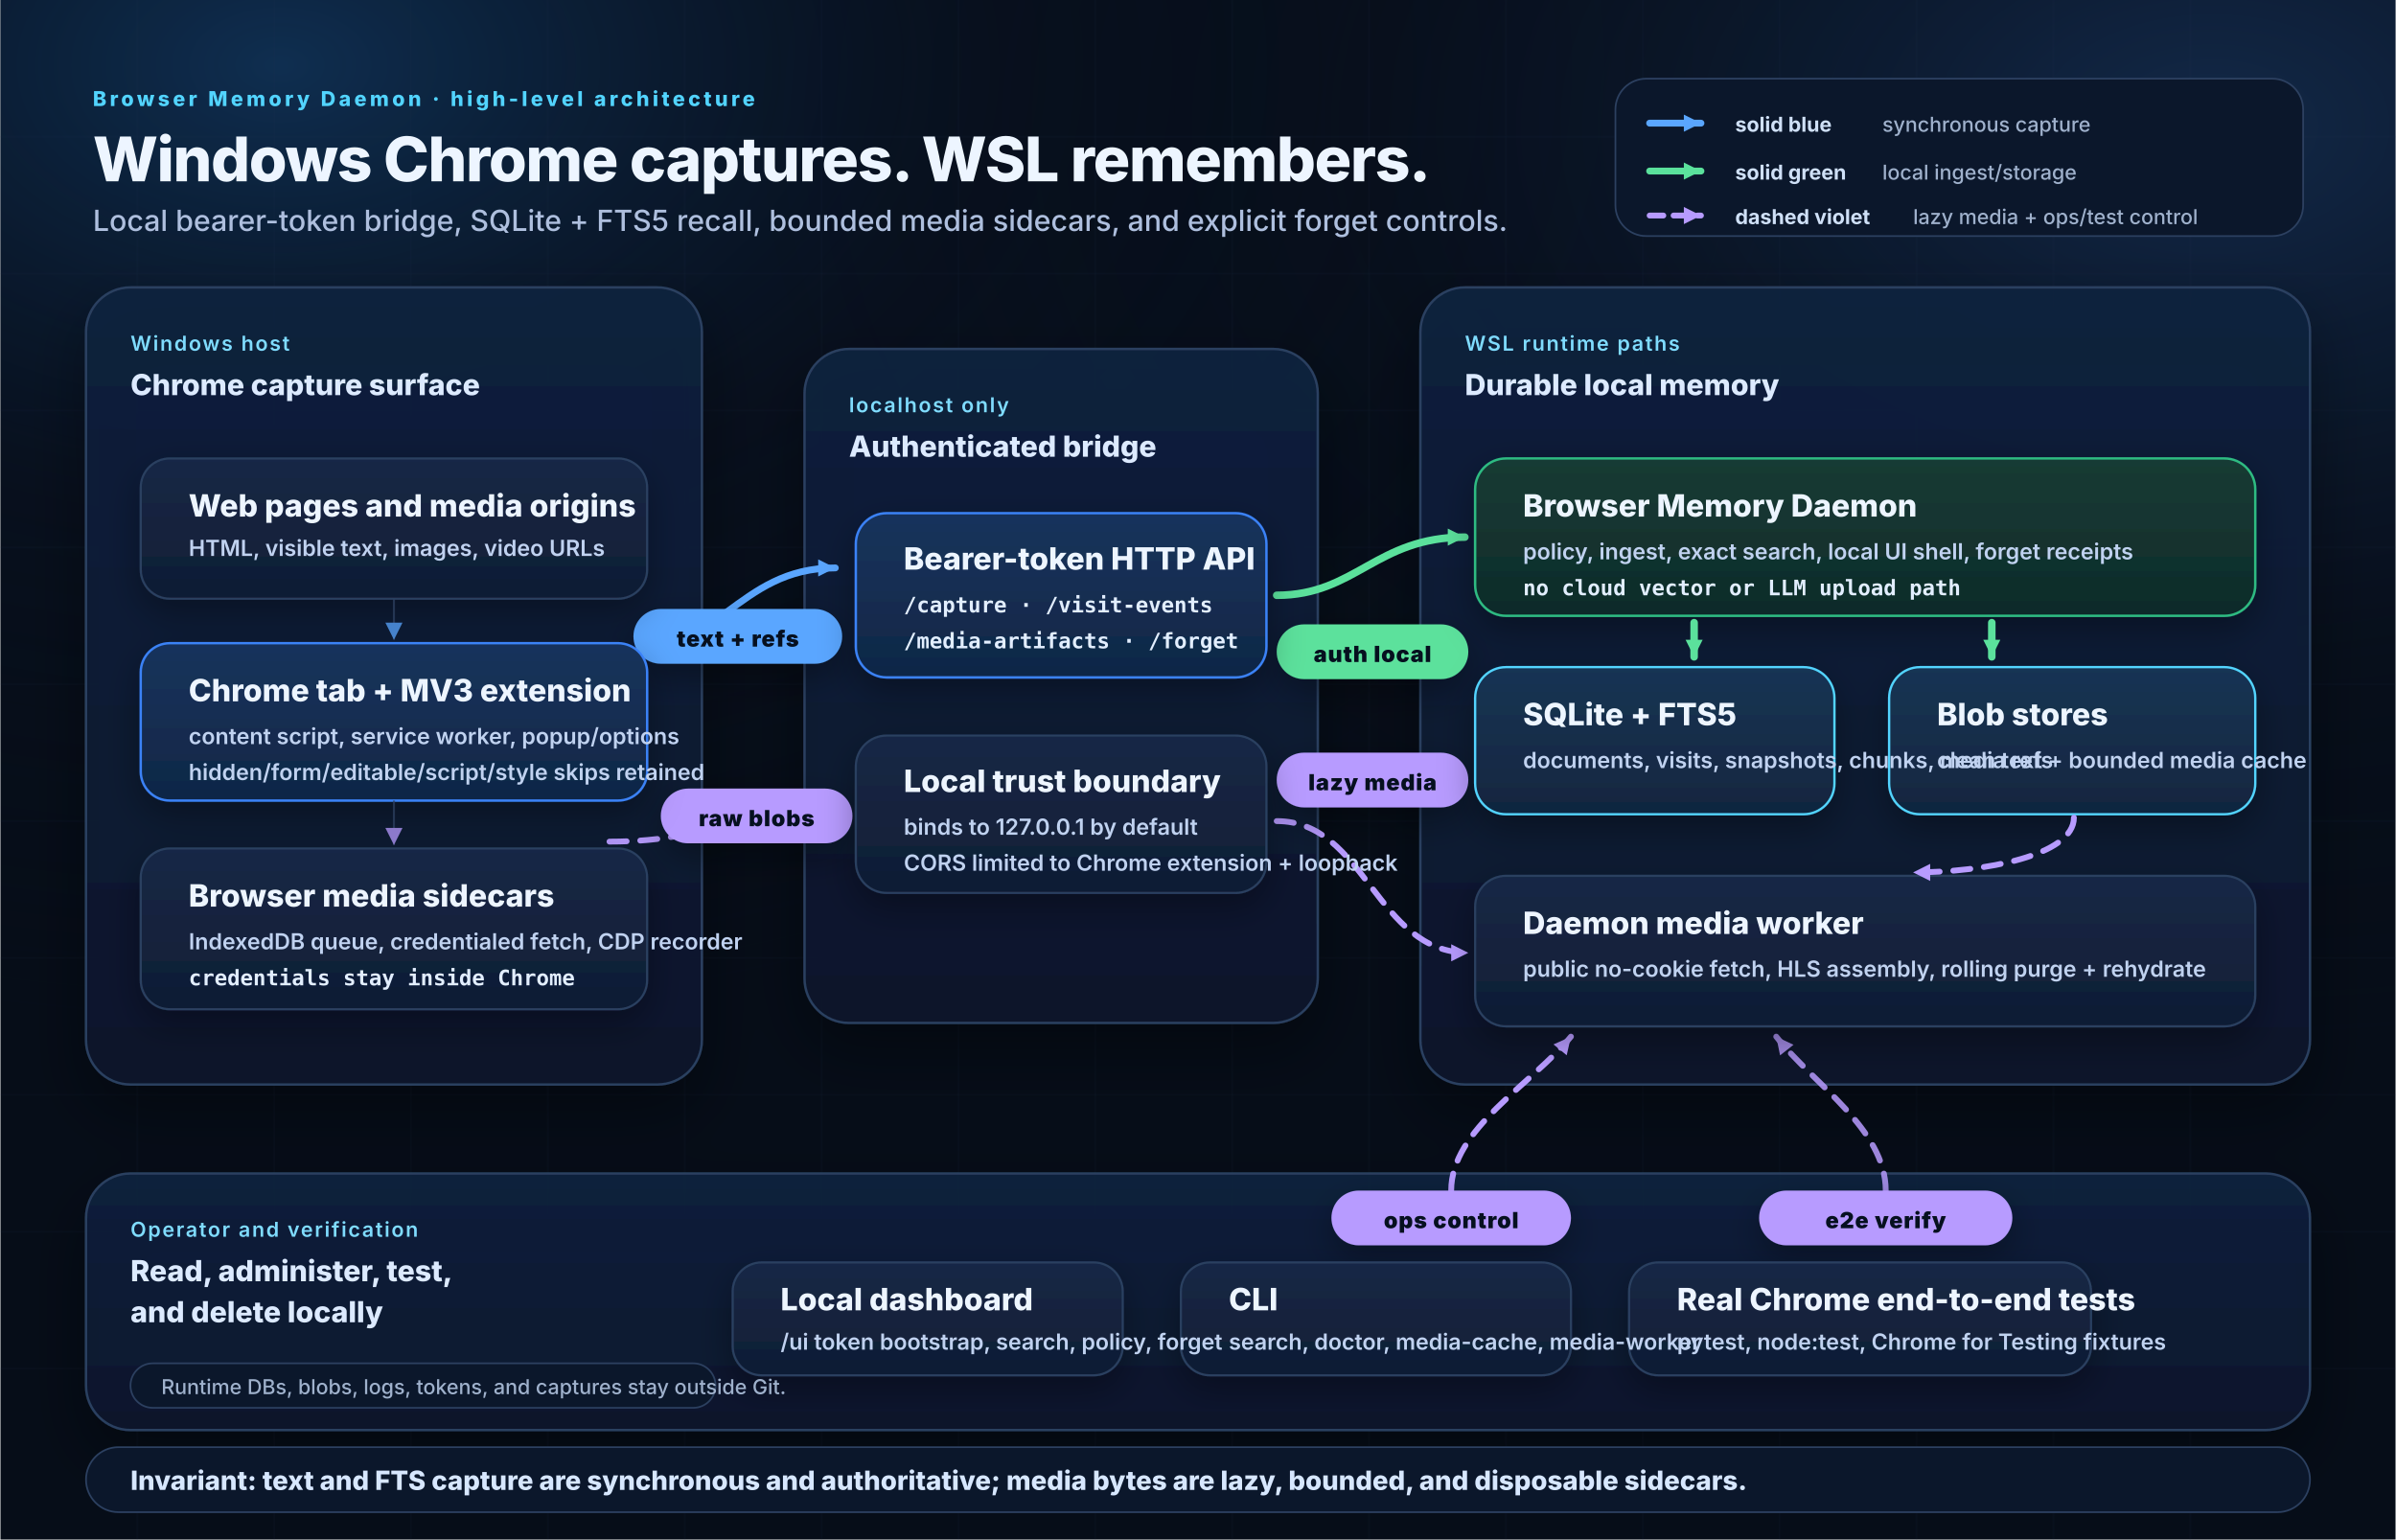
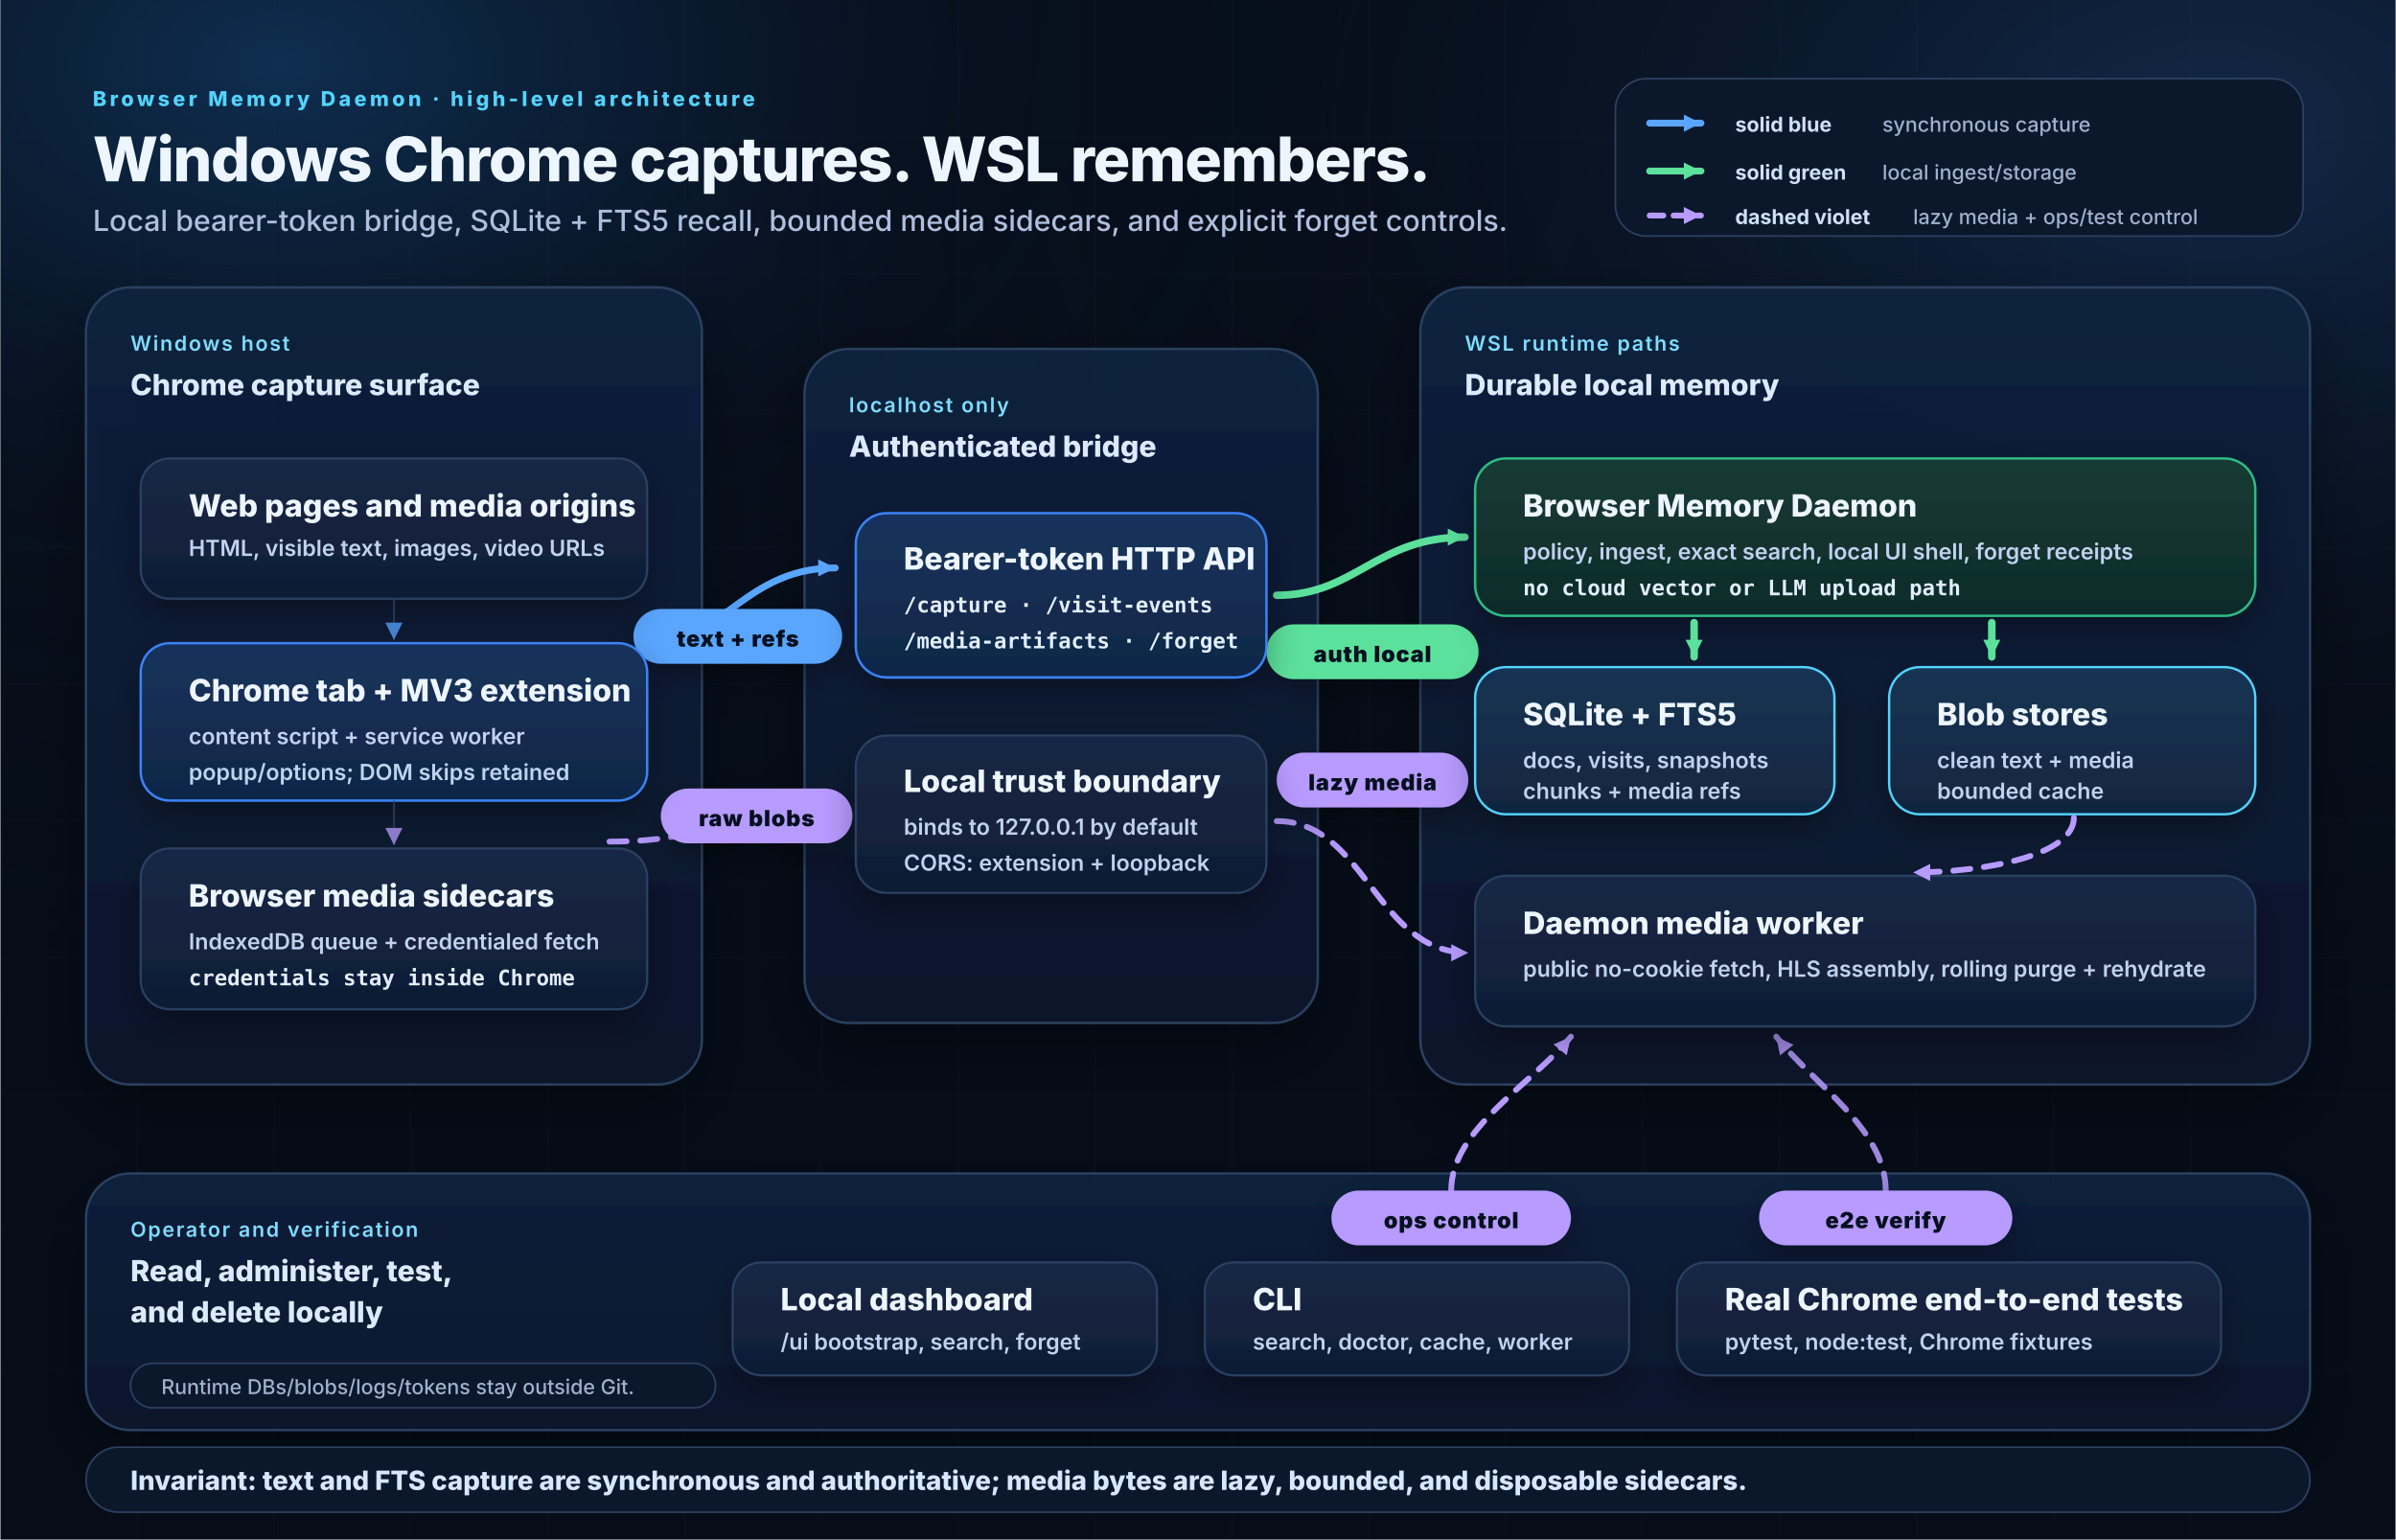
<svg xmlns="http://www.w3.org/2000/svg" width="1136" height="730" viewBox="0 0 1400 900" role="img" aria-labelledby="title desc">
  <defs>
    <radialGradient id="bgGlowA" cx="12%" cy="4%" r="64%">
      <stop offset="0" stop-color="#123b66" stop-opacity="0.72" />
      <stop offset="0.46" stop-color="#0a1426" stop-opacity="0.38" />
      <stop offset="1" stop-color="#060d18" stop-opacity="0" />
    </radialGradient>
    <radialGradient id="bgGlowB" cx="92%" cy="8%" r="62%">
      <stop offset="0" stop-color="#2b5fa8" stop-opacity="0.34" />
      <stop offset="0.58" stop-color="#0a1426" stop-opacity="0.18" />
      <stop offset="1" stop-color="#060d18" stop-opacity="0" />
    </radialGradient>
    <linearGradient id="panelFill" x1="0" y1="0" x2="0" y2="1">
      <stop offset="0" stop-color="#10213d" stop-opacity="0.96" />
      <stop offset="1" stop-color="#0b172b" stop-opacity="0.96" />
    </linearGradient>
    <linearGradient id="cardFill" x1="0" y1="0" x2="0" y2="1">
      <stop offset="0" stop-color="#152846" />
      <stop offset="1" stop-color="#101d34" />
    </linearGradient>
    <linearGradient id="apiFill" x1="0" y1="0" x2="0" y2="1">
      <stop offset="0" stop-color="#16335c" />
      <stop offset="1" stop-color="#102746" />
    </linearGradient>
    <linearGradient id="storeFill" x1="0" y1="0" x2="0" y2="1">
      <stop offset="0" stop-color="#173454" />
      <stop offset="1" stop-color="#11263f" />
    </linearGradient>
    <linearGradient id="greenFill" x1="0" y1="0" x2="0" y2="1">
      <stop offset="0" stop-color="#143b34" />
      <stop offset="1" stop-color="#102b2a" />
    </linearGradient>
    <filter id="shadow" x="-20%" y="-30%" width="140%" height="160%">
      <feDropShadow dx="0" dy="16" stdDeviation="18" flood-color="#000000" flood-opacity="0.38" />
    </filter>
    <filter id="smallShadow" x="-20%" y="-30%" width="140%" height="160%">
      <feDropShadow dx="0" dy="8" stdDeviation="10" flood-color="#000000" flood-opacity="0.32" />
    </filter>
    <marker id="arrowBlue" markerWidth="13" markerHeight="13" refX="10" refY="5" orient="auto" markerUnits="userSpaceOnUse">
      <path d="M 0 0 L 10 5 L 0 10 z" fill="#5aa6ff" />
    </marker>
    <marker id="arrowGreen" markerWidth="13" markerHeight="13" refX="10" refY="5" orient="auto" markerUnits="userSpaceOnUse">
      <path d="M 0 0 L 10 5 L 0 10 z" fill="#5be19c" />
    </marker>
    <marker id="arrowViolet" markerWidth="13" markerHeight="13" refX="10" refY="5" orient="auto" markerUnits="userSpaceOnUse">
      <path d="M 0 0 L 10 5 L 0 10 z" fill="#b79bff" />
    </marker>
    <style>
      .bg { fill:#060d18; }
      .grid { stroke:#20324f; stroke-width:1; opacity:.16; }
      .title { font: 800 36px -apple-system, BlinkMacSystemFont, "Segoe UI", Inter, Arial, sans-serif; fill:#edf5ff; letter-spacing:-.02em; }
      .subtitle { font: 500 17px -apple-system, BlinkMacSystemFont, "Segoe UI", Inter, Arial, sans-serif; fill:#aebfde; }
      .eyebrow { font: 800 12px -apple-system, BlinkMacSystemFont, "Segoe UI", Inter, Arial, sans-serif; fill:#52d4ff; letter-spacing:.16em; text-transform:uppercase; }
      .panel-title { font: 800 17px -apple-system, BlinkMacSystemFont, "Segoe UI", Inter, Arial, sans-serif; fill:#dceaff; }
      .panel-sub { font: 600 12px -apple-system, BlinkMacSystemFont, "Segoe UI", Inter, Arial, sans-serif; fill:#7fdcff; letter-spacing:.08em; text-transform:uppercase; }
      .node-title { font: 800 18px -apple-system, BlinkMacSystemFont, "Segoe UI", Inter, Arial, sans-serif; fill:#edf5ff; }
      .node-sub { font: 600 13px -apple-system, BlinkMacSystemFont, "Segoe UI", Inter, Arial, sans-serif; fill:#c0d2f0; }
      .node-note { font: 700 12.5px ui-monospace, SFMono-Regular, Menlo, Consolas, monospace; fill:#e2eeff; }
      .label { font: 900 13px -apple-system, BlinkMacSystemFont, "Segoe UI", Inter, Arial, sans-serif; fill:#06101f; letter-spacing:.04em; text-transform:uppercase; }
      .legend { font: 700 12px -apple-system, BlinkMacSystemFont, "Segoe UI", Inter, Arial, sans-serif; fill:#cfe0f7; }
      .legend-muted { font: 500 12px -apple-system, BlinkMacSystemFont, "Segoe UI", Inter, Arial, sans-serif; fill:#9fb1cc; }
      .footer { font: 800 15.5px -apple-system, BlinkMacSystemFont, "Segoe UI", Inter, Arial, sans-serif; fill:#d7e7ff; }
      .panel { fill:url(#panelFill); stroke:#2c4060; stroke-width:1.4; }
      .card { fill:url(#cardFill); stroke:#2c4060; stroke-width:1.25; }
      .card-blue { fill:url(#apiFill); stroke:#3b82f6; stroke-width:1.4; }
      .card-green { fill:url(#greenFill); stroke:#2fbb82; stroke-width:1.4; }
      .card-store { fill:url(#storeFill); stroke:#52d4ff; stroke-width:1.35; }
      .lane-blue { stroke:#5aa6ff; stroke-width:4; fill:none; marker-end:url(#arrowBlue); stroke-linecap:round; stroke-linejoin:round; }
      .lane-green { stroke:#5be19c; stroke-width:4.4; fill:none; marker-end:url(#arrowGreen); stroke-linecap:round; stroke-linejoin:round; }
      .lane-violet { stroke:#b79bff; stroke-width:3.4; fill:none; stroke-dasharray:10 8; marker-end:url(#arrowViolet); stroke-linecap:round; stroke-linejoin:round; }
      .dim-line { stroke:#2c4060; stroke-width:1.2; fill:none; opacity:.75; }
    </style>
  </defs>
  <rect class="bg" width="1400" height="900" />
  <path d="M 0 0 H 1400 V 900 H 0 Z" fill="url(#bgGlowA)" />
  <path d="M 0 0 H 1400 V 900 H 0 Z" fill="url(#bgGlowB)" />
  <g opacity="0.55">
    <path class="grid" d="M 80 0 V 900 M 160 0 V 900 M 240 0 V 900 M 320 0 V 900 M 400 0 V 900 M 480 0 V 900 M 560 0 V 900 M 640 0 V 900 M 720 0 V 900 M 800 0 V 900 M 880 0 V 900 M 960 0 V 900 M 1040 0 V 900 M 1120 0 V 900 M 1200 0 V 900 M 1280 0 V 900" />
    <path class="grid" d="M 0 80 H 1400 M 0 160 H 1400 M 0 240 H 1400 M 0 320 H 1400 M 0 400 H 1400 M 0 480 H 1400 M 0 560 H 1400 M 0 640 H 1400 M 0 720 H 1400 M 0 800 H 1400" />
  </g>
  <text x="54" y="62" class="eyebrow">Browser Memory Daemon · high-level architecture</text>
  <text x="54" y="106" class="title">Windows Chrome captures. WSL remembers.</text>
  <text x="54" y="135" class="subtitle">Local bearer-token bridge, SQLite + FTS5 recall, bounded media sidecars, and explicit forget controls.</text>
  <g transform="translate(944 46)">
    <rect x="0" y="0" width="402" height="92" rx="18" fill="#0b172b" stroke="#2c4060" />
    <path d="M 20 26 H 50" stroke="#5aa6ff" stroke-width="4" stroke-linecap="round" marker-end="url(#arrowBlue)" />
    <text x="70" y="31" class="legend">solid blue</text>
    <text x="156" y="31" class="legend-muted">synchronous capture</text>
    <path d="M 20 54 H 50" stroke="#5be19c" stroke-width="4" stroke-linecap="round" marker-end="url(#arrowGreen)" />
    <text x="70" y="59" class="legend">solid green</text>
    <text x="156" y="59" class="legend-muted">local ingest/storage</text>
    <path d="M 20 80 H 50" stroke="#b79bff" stroke-width="3.4" stroke-linecap="round" stroke-dasharray="8 6" marker-end="url(#arrowViolet)" />
    <text x="70" y="85" class="legend">dashed violet</text>
    <text x="174" y="85" class="legend-muted">lazy media + ops/test control</text>
  </g>
  <g filter="url(#shadow)">
    <rect x="50" y="168" width="360" height="466" rx="26" class="panel" />
    <rect x="470" y="204" width="300" height="394" rx="26" class="panel" />
    <rect x="830" y="168" width="520" height="466" rx="26" class="panel" />
    <rect x="50" y="686" width="1300" height="150" rx="26" class="panel" />
  </g>
  <text x="76" y="205" class="panel-sub">Windows host</text>
  <text x="76" y="231" class="panel-title">Chrome capture surface</text>
  <text x="496" y="241" class="panel-sub">localhost only</text>
  <text x="496" y="267" class="panel-title">Authenticated bridge</text>
  <text x="856" y="205" class="panel-sub">WSL runtime paths</text>
  <text x="856" y="231" class="panel-title">Durable local memory</text>
  <text x="76" y="723" class="panel-sub">Operator and verification</text>
  <text x="76" y="749" class="panel-title">Read, administer, test,</text>
  <text x="76" y="773" class="panel-title">and delete locally</text>
  <path class="lane-blue" d="M 356 384 C 420 384 430 332 488 332" />
  <path class="lane-violet" d="M 356 492 C 422 492 430 470 488 470" />
  <path class="lane-green" d="M 746 348 C 792 348 804 314 856 314" />
  <path class="lane-violet" d="M 746 480 C 798 480 804 557 858 557" />
  <path class="lane-violet" d="M 848 696 C 848 660 895 634 918 606" />
  <path class="lane-violet" d="M 1102 696 C 1102 660 1060 634 1038 606" opacity="0.85" />
  <g filter="url(#smallShadow)">
    <rect x="370" y="356" width="122" height="32" rx="16" fill="#5aa6ff" />
    <rect x="386" y="461" width="112" height="32" rx="16" fill="#b79bff" />
-     <rect x="746" y="365" width="112" height="32" rx="16" fill="#5be19c" />
+     <rect x="740" y="365" width="124" height="32" rx="16" fill="#5be19c" />
    <rect x="746" y="440" width="112" height="32" rx="16" fill="#b79bff" />
    <rect x="778" y="696" width="140" height="32" rx="16" fill="#b79bff" />
    <rect x="1028" y="696" width="148" height="32" rx="16" fill="#b79bff" />
  </g>
  <text x="431" y="378" text-anchor="middle" class="label">text + refs</text>
  <text x="442" y="483" text-anchor="middle" class="label">raw blobs</text>
  <text x="802" y="387" text-anchor="middle" class="label">auth local</text>
  <text x="802" y="462" text-anchor="middle" class="label">lazy media</text>
  <text x="848" y="718" text-anchor="middle" class="label">ops control</text>
  <text x="1102" y="718" text-anchor="middle" class="label">e2e verify</text>
  <g filter="url(#smallShadow)">
    <rect x="82" y="268" width="296" height="82" rx="17" class="card" />
    <rect x="82" y="376" width="296" height="92" rx="17" class="card-blue" />
    <rect x="82" y="496" width="296" height="94" rx="17" class="card" />
  </g>
  <text x="110" y="302" class="node-title">Web pages and media origins</text>
  <text x="110" y="325" class="node-sub">HTML, visible text, images, video URLs</text>
  <text x="110" y="410" class="node-title">Chrome tab + MV3 extension</text>
-   <text x="110" y="435" class="node-sub">content script, service worker, popup/options</text>
-   <text x="110" y="456" class="node-sub">hidden/form/editable/script/style skips retained</text>
+   <text x="110" y="435" class="node-sub">content script + service worker</text>
+   <text x="110" y="456" class="node-sub">popup/options; DOM skips retained</text>
  <text x="110" y="530" class="node-title">Browser media sidecars</text>
-   <text x="110" y="555" class="node-sub">IndexedDB queue, credentialed fetch, CDP recorder</text>
+   <text x="110" y="555" class="node-sub">IndexedDB queue + credentialed fetch</text>
  <text x="110" y="576" class="node-note">credentials stay inside Chrome</text>
  <path class="dim-line" d="M 230 350 V 374" marker-end="url(#arrowBlue)" />
  <path class="dim-line" d="M 230 468 V 494" marker-end="url(#arrowViolet)" />
  <g filter="url(#smallShadow)">
    <rect x="500" y="300" width="240" height="96" rx="18" class="card-blue" />
    <rect x="500" y="430" width="240" height="92" rx="18" class="card" />
  </g>
  <text x="528" y="333" class="node-title">Bearer-token HTTP API</text>
  <text x="528" y="358" class="node-note">/capture · /visit-events</text>
  <text x="528" y="379" class="node-note">/media-artifacts · /forget</text>
  <text x="528" y="463" class="node-title">Local trust boundary</text>
  <text x="528" y="488" class="node-sub">binds to 127.0.0.1 by default</text>
-   <text x="528" y="509" class="node-sub">CORS limited to Chrome extension + loopback</text>
+   <text x="528" y="509" class="node-sub">CORS: extension + loopback</text>
  <g filter="url(#smallShadow)">
    <rect x="862" y="268" width="456" height="92" rx="18" class="card-green" />
    <rect x="862" y="390" width="210" height="86" rx="18" class="card-store" />
    <rect x="1104" y="390" width="214" height="86" rx="18" class="card-store" />
    <rect x="862" y="512" width="456" height="88" rx="18" class="card" />
  </g>
  <path class="lane-green" d="M 990 364 V 384" />
  <path class="lane-green" d="M 1164 364 V 384" />
  <path class="lane-violet" d="M 1212 478 C 1212 500 1160 510 1118 510" />
  <text x="890" y="302" class="node-title">Browser Memory Daemon</text>
  <text x="890" y="327" class="node-sub">policy, ingest, exact search, local UI shell, forget receipts</text>
  <text x="890" y="348" class="node-note">no cloud vector or LLM upload path</text>
  <text x="890" y="424" class="node-title">SQLite + FTS5</text>
-   <text x="890" y="449" class="node-sub">documents, visits, snapshots, chunks, media refs</text>
+   <text x="890" y="449" class="node-sub">docs, visits, snapshots</text>
+   <text x="890" y="467" class="node-sub">chunks + media refs</text>
  <text x="1132" y="424" class="node-title">Blob stores</text>
-   <text x="1132" y="449" class="node-sub">clean text + bounded media cache</text>
+   <text x="1132" y="449" class="node-sub">clean text + media</text>
+   <text x="1132" y="467" class="node-sub">bounded cache</text>
  <text x="890" y="546" class="node-title">Daemon media worker</text>
  <text x="890" y="571" class="node-sub">public no-cookie fetch, HLS assembly, rolling purge + rehydrate</text>
  <g filter="url(#smallShadow)">
-     <rect x="428" y="738" width="228" height="66" rx="17" class="card" />
-     <rect x="690" y="738" width="228" height="66" rx="17" class="card" />
-     <rect x="952" y="738" width="270" height="66" rx="17" class="card" />
+     <rect x="428" y="738" width="248" height="66" rx="17" class="card" />
+     <rect x="704" y="738" width="248" height="66" rx="17" class="card" />
+     <rect x="980" y="738" width="318" height="66" rx="17" class="card" />
  </g>
  <text x="456" y="766" class="node-title">Local dashboard</text>
-   <text x="456" y="789" class="node-sub">/ui token bootstrap, search, policy, forget</text>
-   <text x="718" y="766" class="node-title">CLI</text>
-   <text x="718" y="789" class="node-sub">search, doctor, media-cache, media-worker</text>
-   <text x="980" y="766" class="node-title">Real Chrome end-to-end tests</text>
-   <text x="980" y="789" class="node-sub">pytest, node:test, Chrome for Testing fixtures</text>
+   <text x="456" y="789" class="node-sub">/ui bootstrap, search, forget</text>
+   <text x="732" y="766" class="node-title">CLI</text>
+   <text x="732" y="789" class="node-sub">search, doctor, cache, worker</text>
+   <text x="1008" y="766" class="node-title">Real Chrome end-to-end tests</text>
+   <text x="1008" y="789" class="node-sub">pytest, node:test, Chrome fixtures</text>
  <rect x="76" y="797" width="342" height="26" rx="13" fill="#0b172b" stroke="#2c4060" />
-   <text x="94" y="815" class="legend-muted">Runtime DBs, blobs, logs, tokens, and captures stay outside Git.</text>
+   <text x="94" y="815" class="legend-muted">Runtime DBs/blobs/logs/tokens stay outside Git.</text>
  <rect x="50" y="846" width="1300" height="38" rx="19" fill="#0b172b" stroke="#2c4060" />
  <text x="76" y="871" class="footer">Invariant: text and FTS capture are synchronous and authoritative; media bytes are lazy, bounded, and disposable sidecars.</text>
</svg>
